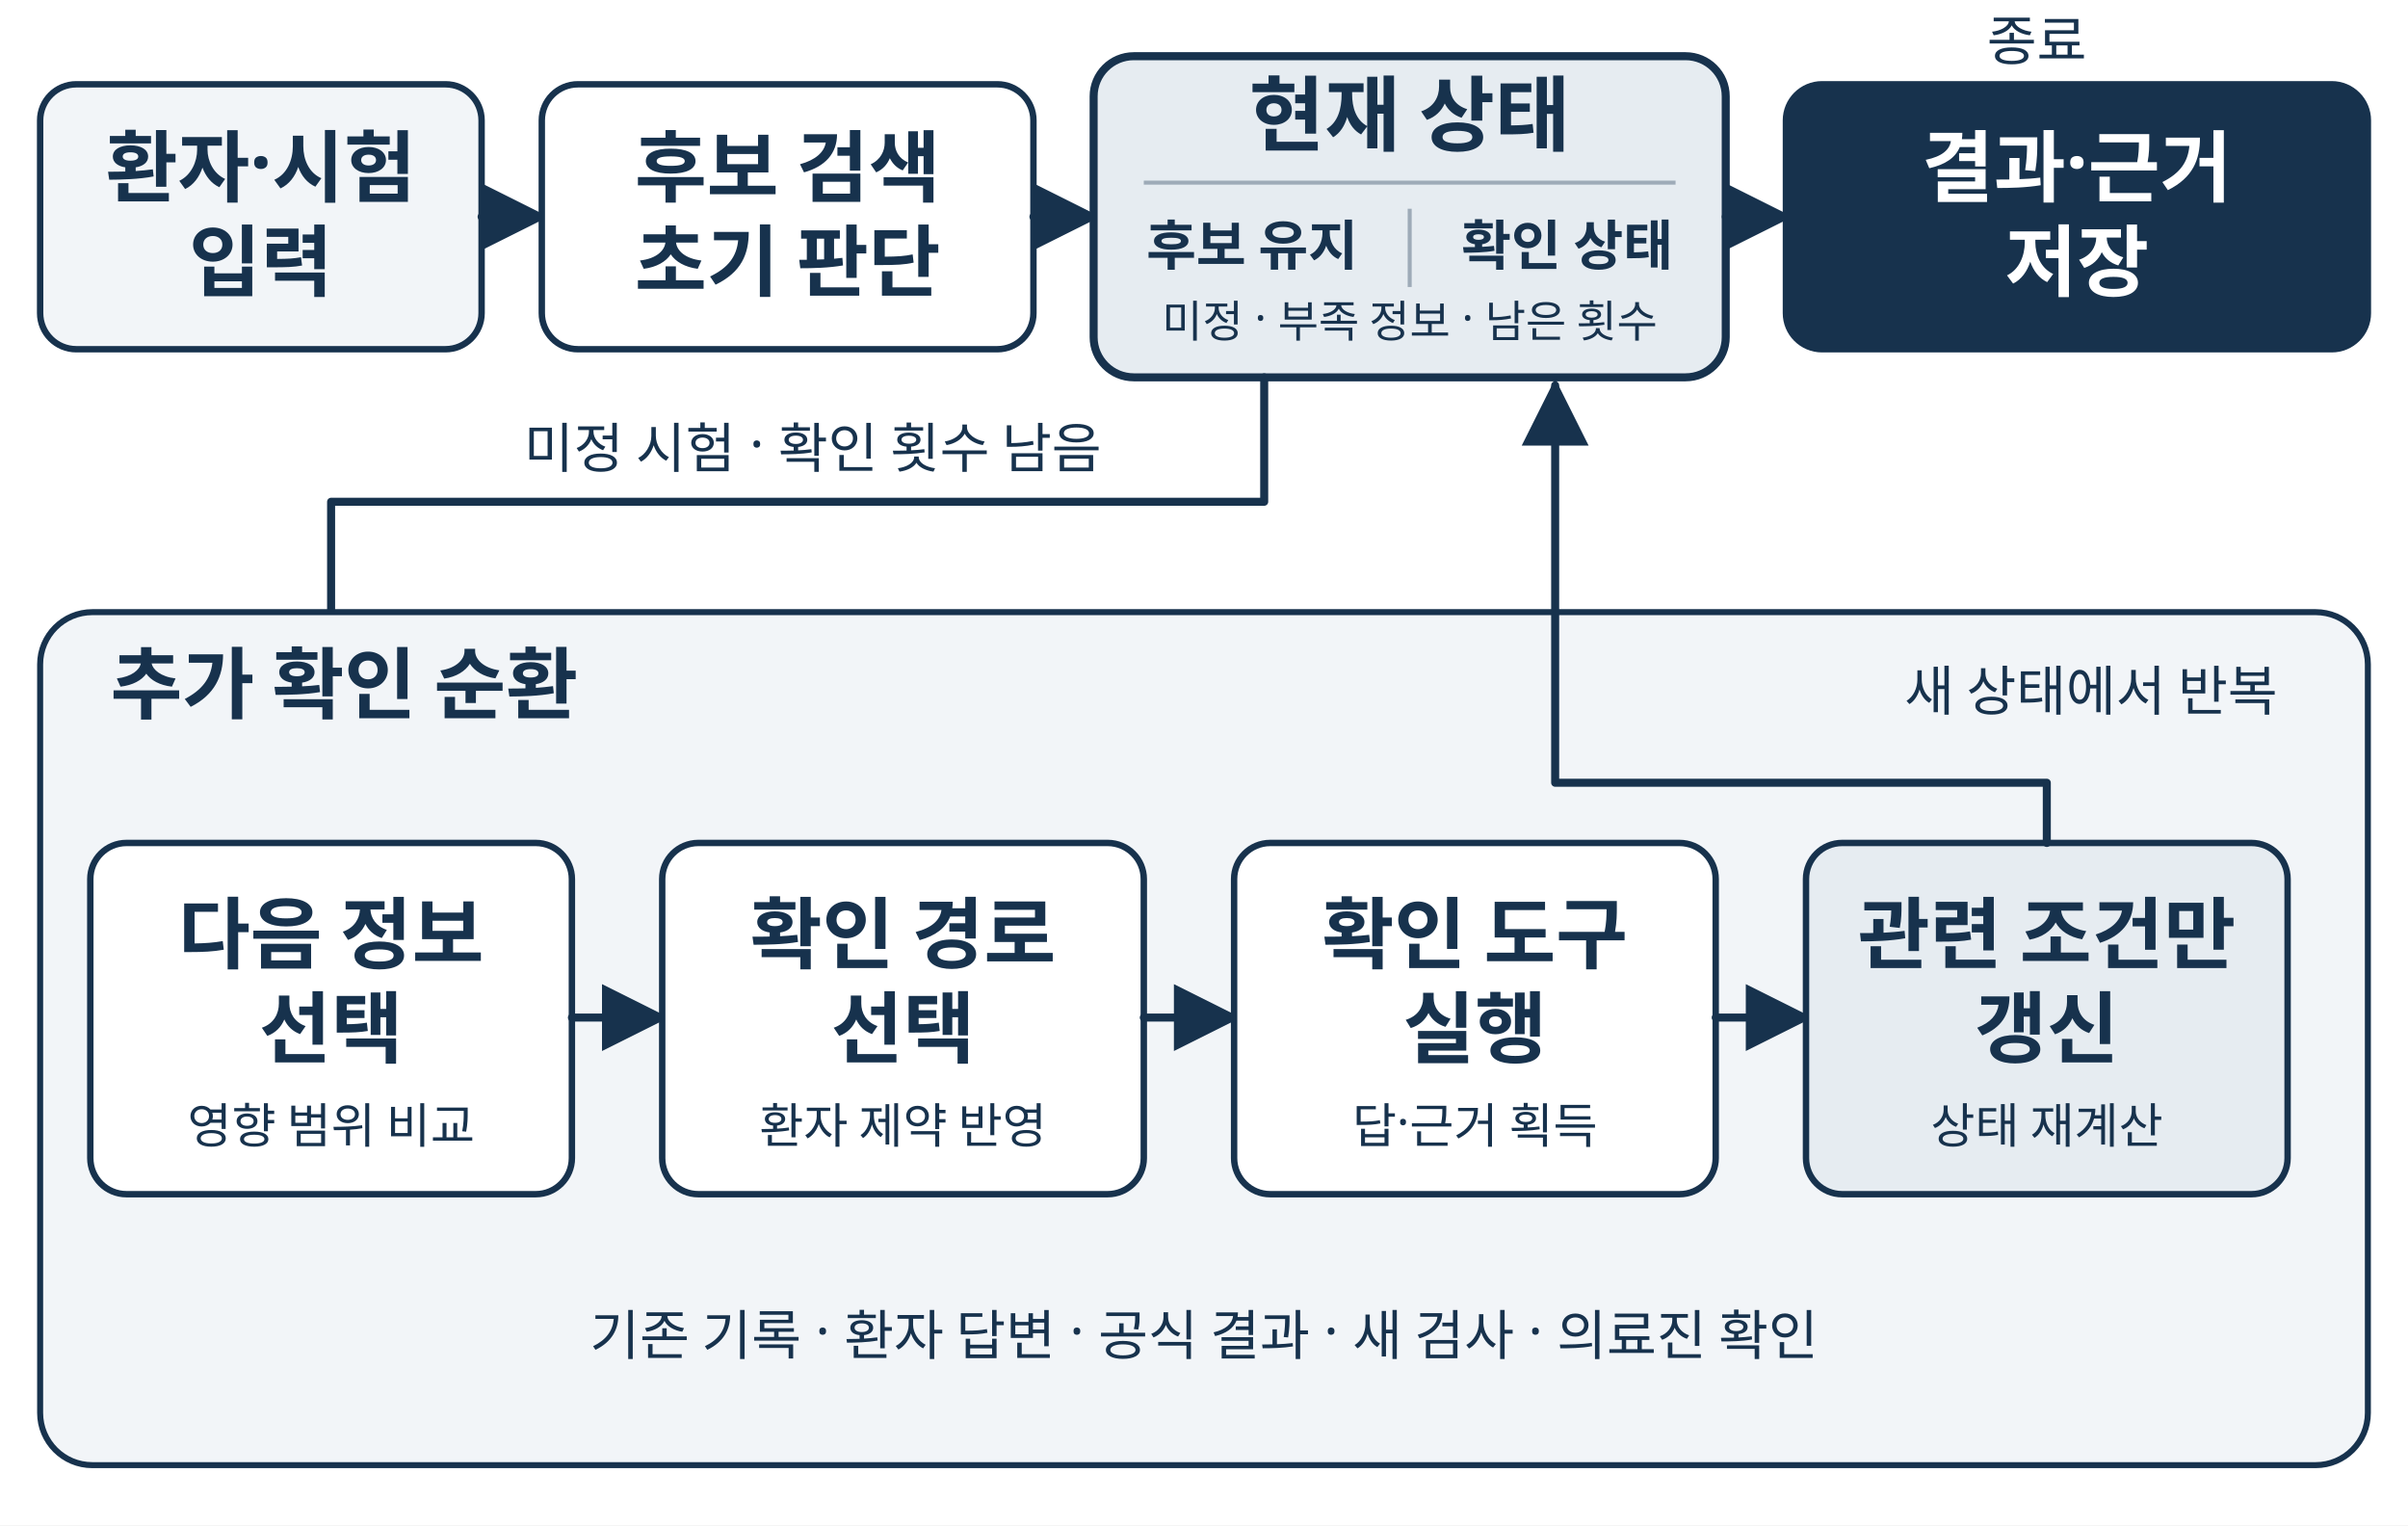
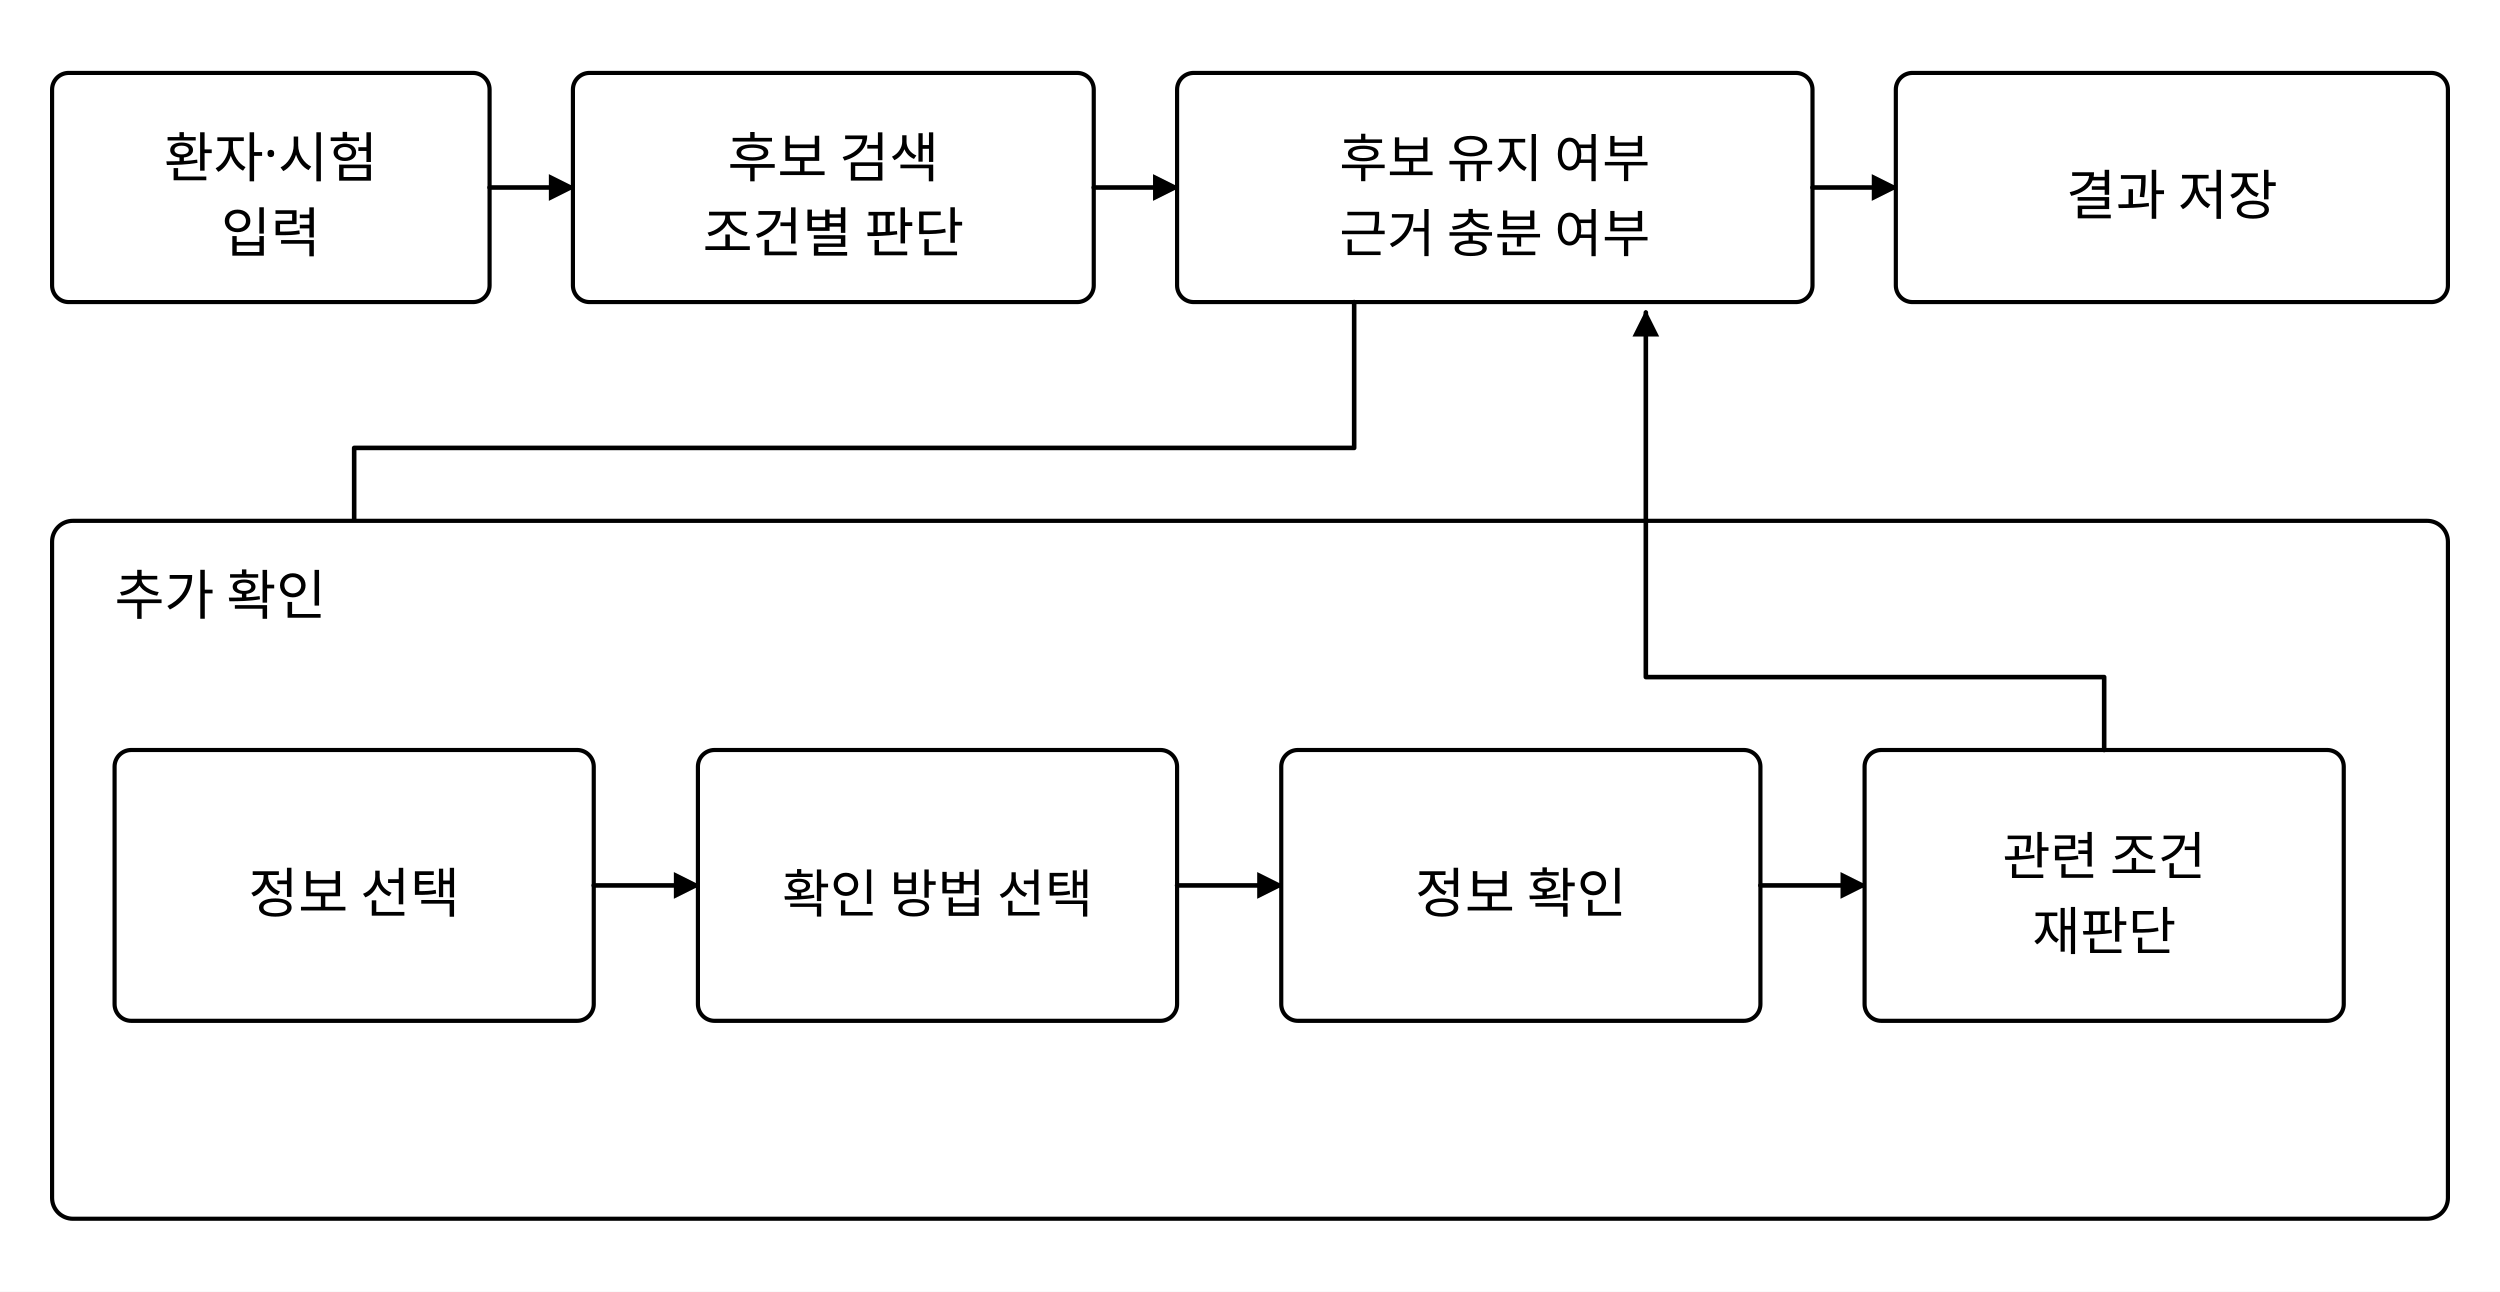
- <svg xmlns="http://www.w3.org/2000/svg" width="1200" height="760" viewBox="0 0 1200 760" role="img" aria-labelledby="title desc">
+ <svg xmlns="http://www.w3.org/2000/svg" width="1200" height="620" viewBox="0 0 1200 620" role="img" aria-labelledby="title desc">
  <defs>
-     <marker id="arrow" viewBox="0 0 12 12" refX="10" refY="6" markerWidth="10" markerHeight="10" orient="auto-start-reverse">
-       <path d="M 1 1 L 11 6 L 1 11 z" fill="#17324D" />
+     <marker id="arrow" viewBox="0 0 12 12" refX="10" refY="6" markerWidth="7" markerHeight="7" orient="auto-start-reverse">
+       <path d="M 1 1 L 11 6 L 1 11 z" fill="#000000" />
    </marker>
  </defs>
-   <rect width="1200" height="760" fill="#FFFFFF" />
-   <rect x="20" y="42" width="220" height="132" rx="18" fill="#F2F5F8" stroke="#17324D" stroke-width="3.2" />
-   <text x="130" y="97.5" font-family="Malgun Gothic, Noto Sans KR, sans-serif" font-size="39" font-weight="700" fill="#17324D" text-anchor="middle" letter-spacing="0">환자·시험</text>
-   <text x="130" y="144.5" font-family="Malgun Gothic, Noto Sans KR, sans-serif" font-size="39" font-weight="700" fill="#17324D" text-anchor="middle" letter-spacing="0">입력</text>
-   <path d="M 240 108 L 270 108" fill="none" stroke="#17324D" stroke-width="4" stroke-linecap="round" marker-end="url(#arrow)" />
-   <rect x="270" y="42" width="245" height="132" rx="18" fill="#FFFFFF" stroke="#17324D" stroke-width="3.2" />
-   <text x="392.5" y="97.5" font-family="Malgun Gothic, Noto Sans KR, sans-serif" font-size="39" font-weight="700" fill="#17324D" text-anchor="middle" letter-spacing="0">후보 검색</text>
-   <text x="392.5" y="144.5" font-family="Malgun Gothic, Noto Sans KR, sans-serif" font-size="39" font-weight="700" fill="#17324D" text-anchor="middle" letter-spacing="0">초기 판단</text>
-   <path d="M 515 108 L 545 108" fill="none" stroke="#17324D" stroke-width="4" stroke-linecap="round" marker-end="url(#arrow)" />
-   <rect x="545" y="28" width="315" height="160" rx="20" fill="#E6ECF1" stroke="#17324D" stroke-width="4" />
-   <text x="702.5" y="72" font-family="Malgun Gothic, Noto Sans KR, sans-serif" font-size="41" font-weight="700" fill="#17324D" text-anchor="middle" letter-spacing="0">현재 상태</text>
-   <line x1="570" y1="91" x2="835" y2="91" stroke="#17324D" stroke-width="2" opacity="0.35" />
-   <line x1="702.5" y1="104" x2="702.5" y2="143" stroke="#17324D" stroke-width="2" opacity="0.35" />
-   <text x="624" y="132" font-family="Malgun Gothic, Noto Sans KR, sans-serif" font-size="27" font-weight="600" fill="#17324D" text-anchor="middle" letter-spacing="0">후보 유지</text>
-   <text x="781" y="132" font-family="Malgun Gothic, Noto Sans KR, sans-serif" font-size="27" font-weight="600" fill="#17324D" text-anchor="middle" letter-spacing="0">확인 상태</text>
-   <text x="702.5" y="168" font-family="Malgun Gothic, Noto Sans KR, sans-serif" font-size="22" font-weight="400" fill="#17324D" text-anchor="middle" letter-spacing="0">미정 · 부족 정보 · 남은 횟수</text>
-   <path d="M 860 108 L 890 108" fill="none" stroke="#17324D" stroke-width="4" stroke-linecap="round" marker-end="url(#arrow)" />
-   <text x="1015" y="30" font-family="Malgun Gothic, Noto Sans KR, sans-serif" font-size="27" font-weight="500" fill="#17324D" text-anchor="middle" letter-spacing="0">종료</text>
-   <rect x="890" y="42" width="290" height="132" rx="18" fill="#17324D" stroke="#17324D" stroke-width="3.2" />
-   <text x="1035" y="97.5" font-family="Malgun Gothic, Noto Sans KR, sans-serif" font-size="39" font-weight="700" fill="#FFFFFF" text-anchor="middle" letter-spacing="0">결과·근거</text>
-   <text x="1035" y="144.5" font-family="Malgun Gothic, Noto Sans KR, sans-serif" font-size="39" font-weight="700" fill="#FFFFFF" text-anchor="middle" letter-spacing="0">저장</text>
-   <path d="M 630 188 L 630 250 L 165 250 L 165 410" fill="none" stroke="#17324D" stroke-width="4" stroke-linecap="round" stroke-linejoin="round" marker-end="url(#arrow)" />
-   <text x="405" y="233" font-family="Malgun Gothic, Noto Sans KR, sans-serif" font-size="27" font-weight="500" fill="#17324D" text-anchor="middle" letter-spacing="0">미정 시험 · 확인 횟수 남음</text>
-   <rect x="20" y="305" width="1160" height="425" rx="26" fill="#F2F5F8" stroke="#17324D" stroke-width="3" />
-   <text x="55" y="355" font-family="Malgun Gothic, Noto Sans KR, sans-serif" font-size="39" font-weight="700" fill="#17324D" text-anchor="start" letter-spacing="0">추가 확인 순환</text>
-   <text x="1135" y="354" font-family="Malgun Gothic, Noto Sans KR, sans-serif" font-size="27" font-weight="500" fill="#17324D" text-anchor="end" letter-spacing="0">새 상태에서 반복</text>
-   <rect x="45" y="420" width="240" height="175" rx="18" fill="#FFFFFF" stroke="#17324D" stroke-width="3.2" />
-   <text x="165" y="479.5" font-family="Malgun Gothic, Noto Sans KR, sans-serif" font-size="39" font-weight="700" fill="#17324D" text-anchor="middle" letter-spacing="0">다음 정보</text>
-   <text x="165" y="526.5" font-family="Malgun Gothic, Noto Sans KR, sans-serif" font-size="39" font-weight="700" fill="#17324D" text-anchor="middle" letter-spacing="0">선택</text>
-   <text x="165" y="569.5" font-family="Malgun Gothic, Noto Sans KR, sans-serif" font-size="24" font-weight="400" fill="#17324D" text-anchor="middle" letter-spacing="0">영향 범위 비교</text>
-   <path d="M 285 507 L 330 507" fill="none" stroke="#17324D" stroke-width="4" stroke-linecap="round" marker-end="url(#arrow)" />
-   <rect x="330" y="420" width="240" height="175" rx="18" fill="#FFFFFF" stroke="#17324D" stroke-width="3.2" />
-   <text x="450" y="479.5" font-family="Malgun Gothic, Noto Sans KR, sans-serif" font-size="39" font-weight="700" fill="#17324D" text-anchor="middle" letter-spacing="0">확인 경로</text>
-   <text x="450" y="526.5" font-family="Malgun Gothic, Noto Sans KR, sans-serif" font-size="39" font-weight="700" fill="#17324D" text-anchor="middle" letter-spacing="0">선택</text>
-   <text x="450" y="569.5" font-family="Malgun Gothic, Noto Sans KR, sans-serif" font-size="24" font-weight="400" fill="#17324D" text-anchor="middle" letter-spacing="0">환자 제약 반영</text>
-   <path d="M 570 507 L 615 507" fill="none" stroke="#17324D" stroke-width="4" stroke-linecap="round" marker-end="url(#arrow)" />
-   <rect x="615" y="420" width="240" height="175" rx="18" fill="#FFFFFF" stroke="#17324D" stroke-width="3.2" />
-   <text x="735" y="479.5" font-family="Malgun Gothic, Noto Sans KR, sans-serif" font-size="39" font-weight="700" fill="#17324D" text-anchor="middle" letter-spacing="0">확인 도구</text>
-   <text x="735" y="526.5" font-family="Malgun Gothic, Noto Sans KR, sans-serif" font-size="39" font-weight="700" fill="#17324D" text-anchor="middle" letter-spacing="0">실행</text>
-   <text x="735" y="569.5" font-family="Malgun Gothic, Noto Sans KR, sans-serif" font-size="24" font-weight="400" fill="#17324D" text-anchor="middle" letter-spacing="0">답·근거 획득</text>
-   <path d="M 855 507 L 900 507" fill="none" stroke="#17324D" stroke-width="4" stroke-linecap="round" marker-end="url(#arrow)" />
-   <rect x="900" y="420" width="240" height="175" rx="18" fill="#E6ECF1" stroke="#17324D" stroke-width="3.2" />
-   <text x="1020" y="479.5" font-family="Malgun Gothic, Noto Sans KR, sans-serif" font-size="39" font-weight="700" fill="#17324D" text-anchor="middle" letter-spacing="0">관련 조건만</text>
-   <text x="1020" y="526.5" font-family="Malgun Gothic, Noto Sans KR, sans-serif" font-size="39" font-weight="700" fill="#17324D" text-anchor="middle" letter-spacing="0">갱신</text>
-   <text x="1020" y="569.5" font-family="Malgun Gothic, Noto Sans KR, sans-serif" font-size="24" font-weight="400" fill="#17324D" text-anchor="middle" letter-spacing="0">상태 재계산</text>
-   <path d="M 1020 420 L 1020 390 L 775 390 L 775 192" fill="none" stroke="#17324D" stroke-width="4" stroke-linecap="round" stroke-linejoin="round" marker-end="url(#arrow)" />
-   <text x="600" y="675" font-family="Malgun Gothic, Noto Sans KR, sans-serif" font-size="27" font-weight="400" fill="#17324D" text-anchor="middle" letter-spacing="0">기존 기록 · 환자 답변 · 공식 결과 · 새 검사 · 의료진 확인</text>
+   <rect width="1200" height="620" fill="#FFFFFF" />
+   <rect x="25" y="35" width="210" height="110" rx="8" fill="#FFFFFF" stroke="#000000" stroke-width="2" />
+   <text x="130" y="85" font-family="Malgun Gothic, Noto Sans KR, sans-serif" font-size="26" font-weight="500" fill="#000000" text-anchor="middle" letter-spacing="0">환자·시험</text>
+   <text x="130" y="121" font-family="Malgun Gothic, Noto Sans KR, sans-serif" font-size="26" font-weight="500" fill="#000000" text-anchor="middle" letter-spacing="0">입력</text>
+   <path d="M 235 90 L 275 90" fill="none" stroke="#000000" stroke-width="2.2" stroke-linecap="round" marker-end="url(#arrow)" />
+   <rect x="275" y="35" width="250" height="110" rx="8" fill="#FFFFFF" stroke="#000000" stroke-width="2" />
+   <text x="400" y="85" font-family="Malgun Gothic, Noto Sans KR, sans-serif" font-size="26" font-weight="500" fill="#000000" text-anchor="middle" letter-spacing="0">후보 검색</text>
+   <text x="400" y="121" font-family="Malgun Gothic, Noto Sans KR, sans-serif" font-size="26" font-weight="500" fill="#000000" text-anchor="middle" letter-spacing="0">조건별 판단</text>
+   <path d="M 525 90 L 565 90" fill="none" stroke="#000000" stroke-width="2.2" stroke-linecap="round" marker-end="url(#arrow)" />
+   <rect x="565" y="35" width="305" height="110" rx="8" fill="#FFFFFF" stroke="#000000" stroke-width="2" />
+   <text x="717.5" y="85" font-family="Malgun Gothic, Noto Sans KR, sans-serif" font-size="25" font-weight="500" fill="#000000" text-anchor="middle" letter-spacing="0">후보 유지 여부</text>
+   <text x="717.5" y="121" font-family="Malgun Gothic, Noto Sans KR, sans-serif" font-size="25" font-weight="500" fill="#000000" text-anchor="middle" letter-spacing="0">근거 충분 여부</text>
+   <path d="M 870 90 L 910 90" fill="none" stroke="#000000" stroke-width="2.2" stroke-linecap="round" marker-end="url(#arrow)" />
+   <rect x="910" y="35" width="265" height="110" rx="8" fill="#FFFFFF" stroke="#000000" stroke-width="2" />
+   <text x="1042.5" y="103" font-family="Malgun Gothic, Noto Sans KR, sans-serif" font-size="26" font-weight="500" fill="#000000" text-anchor="middle" letter-spacing="0">결과 저장</text>
+   <path d="M 650 145 L 650 215 L 170 215 L 170 350" fill="none" stroke="#000000" stroke-width="2.2" stroke-linecap="round" stroke-linejoin="round" marker-end="url(#arrow)" />
+   <rect x="25" y="250" width="1150" height="335" rx="10" fill="#FFFFFF" stroke="#000000" stroke-width="2" />
+   <text x="55" y="295" font-family="Malgun Gothic, Noto Sans KR, sans-serif" font-size="26" font-weight="500" fill="#000000" text-anchor="start" letter-spacing="0">추가 확인</text>
+   <rect x="55" y="360" width="230" height="130" rx="8" fill="#FFFFFF" stroke="#000000" stroke-width="2" />
+   <text x="170" y="438" font-family="Malgun Gothic, Noto Sans KR, sans-serif" font-size="26" font-weight="500" fill="#000000" text-anchor="middle" letter-spacing="0">정보 선택</text>
+   <path d="M 285 425 L 335 425" fill="none" stroke="#000000" stroke-width="2.2" stroke-linecap="round" marker-end="url(#arrow)" />
+   <rect x="335" y="360" width="230" height="130" rx="8" fill="#FFFFFF" stroke="#000000" stroke-width="2" />
+   <text x="450" y="438" font-family="Malgun Gothic, Noto Sans KR, sans-serif" font-size="25" font-weight="500" fill="#000000" text-anchor="middle" letter-spacing="0">확인 방법 선택</text>
+   <path d="M 565 425 L 615 425" fill="none" stroke="#000000" stroke-width="2.2" stroke-linecap="round" marker-end="url(#arrow)" />
+   <rect x="615" y="360" width="230" height="130" rx="8" fill="#FFFFFF" stroke="#000000" stroke-width="2" />
+   <text x="730" y="438" font-family="Malgun Gothic, Noto Sans KR, sans-serif" font-size="26" font-weight="500" fill="#000000" text-anchor="middle" letter-spacing="0">정보 확인</text>
+   <path d="M 845 425 L 895 425" fill="none" stroke="#000000" stroke-width="2.2" stroke-linecap="round" marker-end="url(#arrow)" />
+   <rect x="895" y="360" width="230" height="130" rx="8" fill="#FFFFFF" stroke="#000000" stroke-width="2" />
+   <text x="1010" y="420" font-family="Malgun Gothic, Noto Sans KR, sans-serif" font-size="25" font-weight="500" fill="#000000" text-anchor="middle" letter-spacing="0">관련 조건</text>
+   <text x="1010" y="456" font-family="Malgun Gothic, Noto Sans KR, sans-serif" font-size="25" font-weight="500" fill="#000000" text-anchor="middle" letter-spacing="0">재판단</text>
+   <path d="M 1010 360 L 1010 325 L 790 325 L 790 150" fill="none" stroke="#000000" stroke-width="2.2" stroke-linecap="round" stroke-linejoin="round" marker-end="url(#arrow)" />
</svg>
